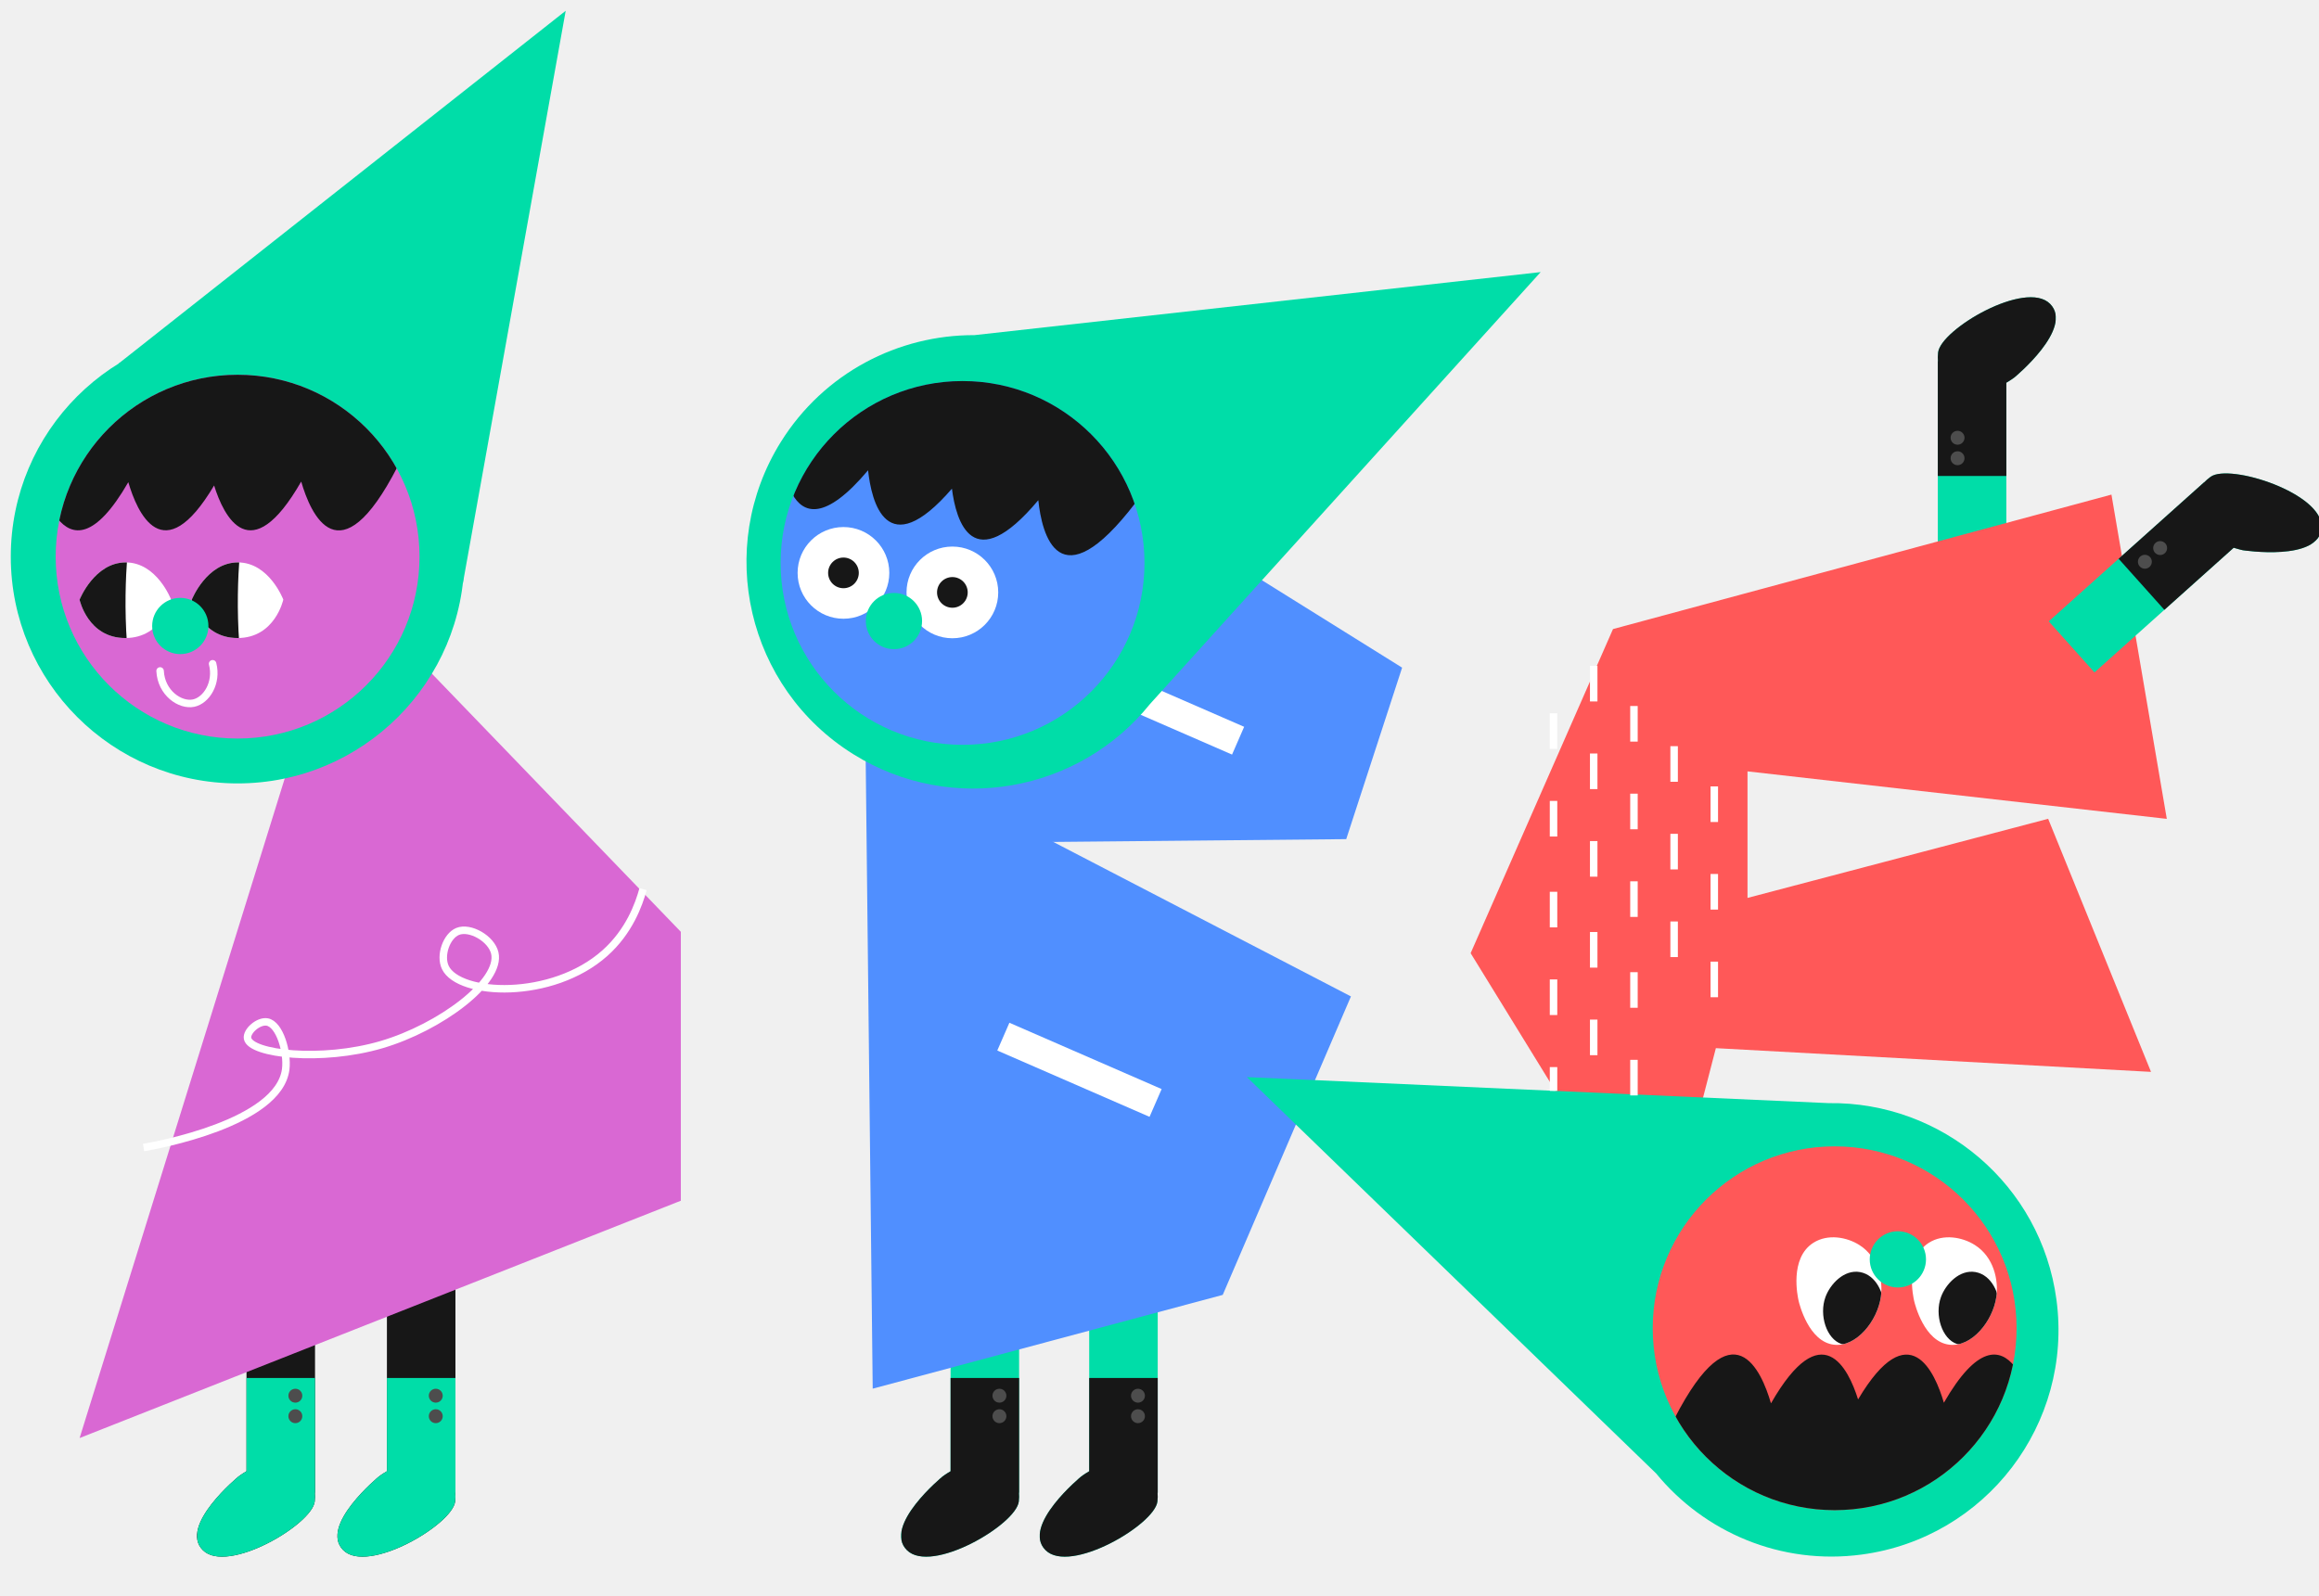
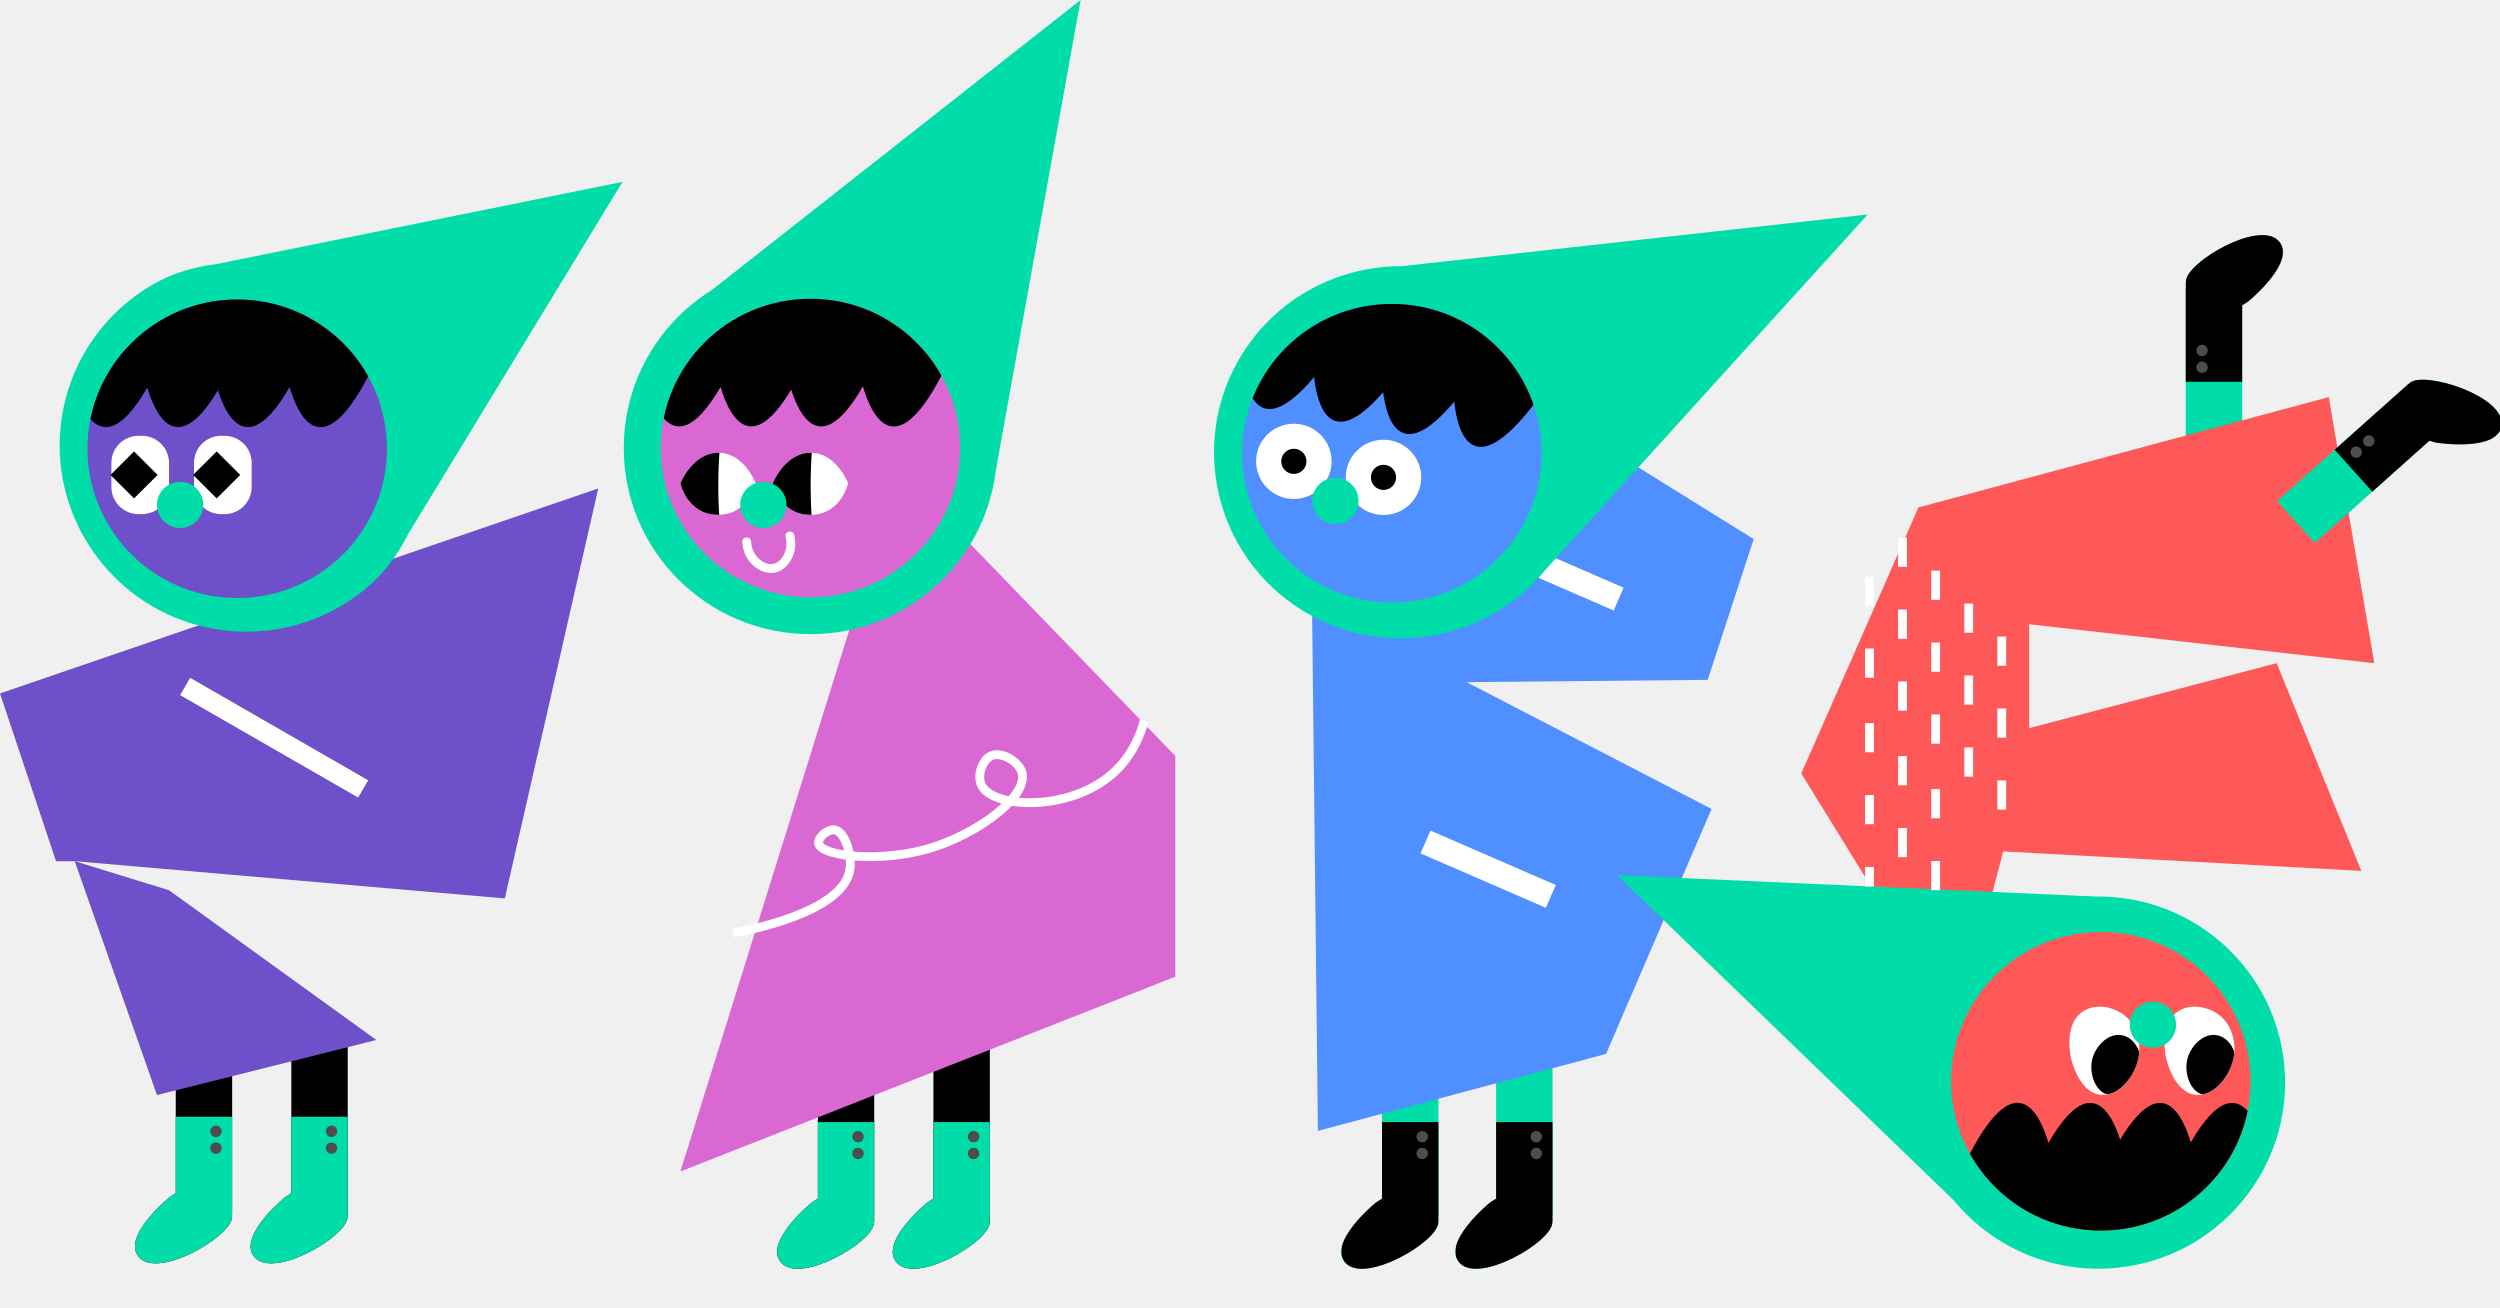
- <svg xmlns="http://www.w3.org/2000/svg" width="215" height="148" viewBox="0 0 215 148" fill="none">
-   <g clip-path="url(#clip0_1691_14053)">
-     <path d="M29.207 119.111H22.854V136.436C22.403 136.7 22.112 136.922 22.112 136.922C22.112 136.922 16.542 141.492 18.803 143.753C21.064 146.014 28.943 141.388 29.179 139.238C29.213 138.947 29.213 138.683 29.193 138.427H29.207V119.118V119.111Z" fill="#171717" />
-     <mask id="mask0_1691_14053" style="mask-type:luminance" maskUnits="userSpaceOnUse" x="18" y="119" width="12" height="26">
-       <path d="M29.207 119.111H22.854V136.436C22.403 136.7 22.112 136.922 22.112 136.922C22.112 136.922 16.542 141.492 18.803 143.753C21.064 146.014 28.943 141.388 29.179 139.238C29.213 138.947 29.213 138.683 29.193 138.427H29.207V119.118V119.111Z" fill="white" />
+ <svg xmlns="http://www.w3.org/2000/svg" width="283" height="148" viewBox="0 0 283 148" fill="none">
+   <g clip-path="url(#clip0_3093_23371)">
+     <path d="M98.966 118.331H92.582V135.688C92.129 135.952 91.836 136.174 91.836 136.174C91.836 136.174 86.239 140.753 88.511 143.018C90.783 145.283 98.702 140.649 98.939 138.495C98.974 138.203 98.974 137.939 98.953 137.682H98.966V118.338V118.331Z" fill="black" />
+     <mask id="mask0_3093_23371" style="mask-type:luminance" maskUnits="userSpaceOnUse" x="87" y="118" width="12" height="26">
+       <path d="M98.966 118.331H92.582V135.688C92.129 135.952 91.836 136.174 91.836 136.174C91.836 136.174 86.239 140.753 88.511 143.018C90.783 145.283 98.702 140.649 98.939 138.495C98.974 138.203 98.974 137.939 98.953 137.682H98.966V118.338V118.331Z" fill="white" />
    </mask>
-     <g mask="url(#mask0_1691_14053)">
-       <path d="M39.52 127.788H18.262V149.045H39.52V127.788Z" fill="#00DDA8" />
+     <g mask="url(#mask0_3093_23371)">
+       <path d="M109.331 127.023H87.967V148.32H109.331V127.023Z" fill="#00DDA8" />
    </g>
-     <path d="M27.383 130.076C27.739 130.076 28.027 129.787 28.027 129.431C28.027 129.075 27.739 128.786 27.383 128.786C27.026 128.786 26.738 129.075 26.738 129.431C26.738 129.787 27.026 130.076 27.383 130.076Z" fill="#4D4D4D" />
-     <path d="M27.383 131.977C27.739 131.977 28.027 131.688 28.027 131.332C28.027 130.975 27.739 130.687 27.383 130.687C27.026 130.687 26.738 130.975 26.738 131.332C26.738 131.688 27.026 131.977 27.383 131.977Z" fill="#4D4D4D" />
-     <path d="M42.225 119.111H35.872V136.436C35.421 136.7 35.13 136.922 35.13 136.922C35.13 136.922 29.56 141.492 31.821 143.753C34.082 146.014 41.961 141.388 42.197 139.238C42.231 138.947 42.231 138.683 42.211 138.427H42.225V119.118V119.111Z" fill="#171717" />
-     <mask id="mask1_1691_14053" style="mask-type:luminance" maskUnits="userSpaceOnUse" x="31" y="119" width="12" height="26">
-       <path d="M42.225 119.111H35.872V136.436C35.421 136.7 35.13 136.922 35.13 136.922C35.13 136.922 29.56 141.492 31.821 143.753C34.082 146.014 41.961 141.388 42.197 139.238C42.231 138.947 42.231 138.683 42.211 138.427H42.225V119.118V119.111Z" fill="white" />
+     <path d="M97.126 129.316C97.484 129.316 97.775 129.027 97.775 128.67C97.775 128.313 97.484 128.024 97.126 128.024C96.768 128.024 96.478 128.313 96.478 128.67C96.478 129.027 96.768 129.316 97.126 129.316Z" fill="#4D4D4D" />
+     <path d="M97.126 131.22C97.484 131.22 97.775 130.93 97.775 130.574C97.775 130.217 97.484 129.927 97.126 129.927C96.768 129.927 96.478 130.217 96.478 130.574C96.478 130.93 96.768 131.22 97.126 131.22Z" fill="#4D4D4D" />
+     <path d="M112.05 118.331H105.665V135.688C105.212 135.952 104.919 136.174 104.919 136.174C104.919 136.174 99.322 140.753 101.594 143.018C103.867 145.283 111.785 140.649 112.022 138.495C112.057 138.203 112.057 137.939 112.036 137.682H112.05V118.338V118.331Z" fill="black" />
+     <mask id="mask1_3093_23371" style="mask-type:luminance" maskUnits="userSpaceOnUse" x="101" y="118" width="12" height="26">
+       <path d="M112.05 118.331H105.665V135.688C105.212 135.952 104.919 136.174 104.919 136.174C104.919 136.174 99.322 140.753 101.594 143.018C103.867 145.283 111.785 140.649 112.022 138.495C112.057 138.203 112.057 137.939 112.036 137.682H112.05V118.338V118.331Z" fill="white" />
    </mask>
-     <g mask="url(#mask1_1691_14053)">
-       <path d="M52.538 127.788H31.28V149.045H52.538V127.788Z" fill="#00DDA8" />
+     <g mask="url(#mask1_3093_23371)">
+       <path d="M122.408 127.023H101.044V148.32H122.408V127.023Z" fill="#00DDA8" />
    </g>
-     <path d="M40.401 130.076C40.757 130.076 41.046 129.787 41.046 129.431C41.046 129.075 40.757 128.786 40.401 128.786C40.044 128.786 39.756 129.075 39.756 129.431C39.756 129.787 40.044 130.076 40.401 130.076Z" fill="#4D4D4D" />
-     <path d="M40.401 131.977C40.757 131.977 41.046 131.688 41.046 131.332C41.046 130.975 40.757 130.687 40.401 130.687C40.044 130.687 39.756 130.975 39.756 131.332C39.756 131.688 40.044 131.977 40.401 131.977Z" fill="#4D4D4D" />
-     <path d="M32.008 54.147L7.381 133.357L63.121 111.35V86.41L32.008 54.14V54.147Z" fill="#D968D3" />
-     <path d="M22.028 72.65C33.642 72.65 43.057 63.236 43.057 51.622C43.057 40.008 33.642 30.594 22.028 30.594C10.415 30.594 1 40.008 1 51.622C1 63.236 10.415 72.65 22.028 72.65Z" fill="#00DDA8" />
-     <path d="M10.987 33.722L52.447 1L42.904 54.147L10.987 33.722Z" fill="#00DDA8" />
-     <path d="M22.028 68.489C31.344 68.489 38.895 60.938 38.895 51.622C38.895 42.307 31.344 34.755 22.028 34.755C12.713 34.755 5.161 42.307 5.161 51.622C5.161 60.938 12.713 68.489 22.028 68.489Z" fill="#D968D3" />
-     <mask id="mask2_1691_14053" style="mask-type:luminance" maskUnits="userSpaceOnUse" x="5" y="34" width="34" height="35">
-       <path d="M22.028 68.489C31.344 68.489 38.895 60.938 38.895 51.622C38.895 42.307 31.344 34.755 22.028 34.755C12.713 34.755 5.161 42.307 5.161 51.622C5.161 60.938 12.713 68.489 22.028 68.489Z" fill="white" />
+     <path d="M110.21 129.316C110.568 129.316 110.858 129.027 110.858 128.67C110.858 128.313 110.568 128.024 110.21 128.024C109.852 128.024 109.562 128.313 109.562 128.67C109.562 129.027 109.852 129.316 110.21 129.316Z" fill="#4D4D4D" />
+     <path d="M110.21 131.22C110.568 131.22 110.858 130.93 110.858 130.574C110.858 130.217 110.568 129.927 110.21 129.927C109.852 129.927 109.562 130.217 109.562 130.574C109.562 130.93 109.852 131.22 110.21 131.22Z" fill="#4D4D4D" />
+     <path d="M101.775 53.245L77.023 132.609L133.045 110.562V85.576L101.775 53.245Z" fill="#D968D3" />
+     <path d="M91.745 71.784C103.417 71.784 112.879 62.351 112.879 50.716C112.879 39.081 103.417 29.649 91.745 29.649C80.073 29.649 70.611 39.081 70.611 50.716C70.611 62.351 80.073 71.784 91.745 71.784Z" fill="#00DDA8" />
+     <path d="M80.648 32.782L122.324 0L112.726 53.245L80.648 32.782Z" fill="#00DDA8" />
+     <path d="M91.745 67.614C101.107 67.614 108.697 60.049 108.697 50.716C108.697 41.383 101.107 33.818 91.745 33.818C82.383 33.818 74.793 41.383 74.793 50.716C74.793 60.049 82.383 67.614 91.745 67.614Z" fill="#D968D3" />
+     <mask id="mask2_3093_23371" style="mask-type:luminance" maskUnits="userSpaceOnUse" x="74" y="33" width="35" height="35">
+       <path d="M91.745 67.614C101.107 67.614 108.697 60.049 108.697 50.716C108.697 41.383 101.107 33.818 91.745 33.818C82.383 33.818 74.793 41.383 74.793 50.716C74.793 60.049 82.383 67.614 91.745 67.614Z" fill="white" />
    </mask>
-     <g mask="url(#mask2_1691_14053)">
-       <path d="M36.683 38.958L29.151 33.923L12.658 35.067L5.328 43.369L3.434 43.39C3.434 43.39 5.695 55.485 11.896 44.714C12.707 47.495 15.093 53.03 19.851 45.02C20.752 47.912 23.2 52.891 27.916 44.673H27.93C28.783 47.62 31.433 53.835 36.856 43.279L36.683 38.951V38.958Z" fill="#171717" />
+     <g mask="url(#mask2_3093_23371)">
+       <path d="M106.481 38.028L98.911 32.984L82.335 34.13L74.967 42.447L73.064 42.468C73.064 42.468 75.337 54.586 81.568 43.795C82.384 46.582 84.781 52.127 89.563 44.101C90.469 46.999 92.93 51.988 97.67 43.754H97.684C98.541 46.707 101.204 52.933 106.655 42.357L106.481 38.021V38.028Z" fill="black" />
    </g>
-     <path d="M7.381 55.603C7.381 55.603 8.754 52.156 11.653 52.156C14.552 52.156 15.863 55.603 15.863 55.603C15.863 55.603 15.1 59.168 11.618 59.168C8.137 59.168 7.374 55.603 7.374 55.603H7.381Z" fill="white" />
-     <mask id="mask3_1691_14053" style="mask-type:luminance" maskUnits="userSpaceOnUse" x="7" y="52" width="9" height="8">
-       <path d="M7.381 55.603C7.381 55.603 8.754 52.156 11.653 52.156C14.552 52.156 15.863 55.603 15.863 55.603C15.863 55.603 15.1 59.168 11.618 59.168C8.137 59.168 7.374 55.603 7.374 55.603H7.381Z" fill="white" />
+     <path d="M77.023 54.704C77.023 54.704 78.403 51.251 81.317 51.251C84.231 51.251 85.548 54.704 85.548 54.704C85.548 54.704 84.781 58.276 81.282 58.276C77.783 58.276 77.016 54.704 77.016 54.704H77.023Z" fill="white" />
+     <mask id="mask3_3093_23371" style="mask-type:luminance" maskUnits="userSpaceOnUse" x="77" y="51" width="9" height="8">
+       <path d="M77.023 54.704C77.023 54.704 78.403 51.251 81.317 51.251C84.231 51.251 85.548 54.704 85.548 54.704C85.548 54.704 84.781 58.276 81.282 58.276C77.783 58.276 77.016 54.704 77.016 54.704H77.023Z" fill="white" />
    </mask>
-     <g mask="url(#mask3_1691_14053)">
-       <path d="M12.027 62.185C11.153 55.499 12.027 49.389 12.027 49.389L6.736 52.572L6.243 57.17L12.027 62.185Z" fill="#171717" />
+     <g mask="url(#mask3_3093_23371)">
+       <path d="M81.701 61.298C80.822 54.6 81.701 48.479 81.701 48.479L76.382 51.668L75.887 56.275L81.701 61.298Z" fill="black" />
    </g>
-     <path d="M17.784 55.603C17.784 55.603 19.157 52.156 22.056 52.156C24.955 52.156 26.266 55.603 26.266 55.603C26.266 55.603 25.503 59.168 22.021 59.168C18.54 59.168 17.777 55.603 17.777 55.603H17.784Z" fill="white" />
-     <mask id="mask4_1691_14053" style="mask-type:luminance" maskUnits="userSpaceOnUse" x="17" y="52" width="10" height="8">
-       <path d="M17.784 55.603C17.784 55.603 19.157 52.156 22.056 52.156C24.955 52.156 26.266 55.603 26.266 55.603C26.266 55.603 25.503 59.168 22.021 59.168C18.54 59.168 17.777 55.603 17.777 55.603H17.784Z" fill="white" />
+     <path d="M87.479 54.704C87.479 54.704 88.859 51.251 91.773 51.251C94.687 51.251 96.004 54.704 96.004 54.704C96.004 54.704 95.237 58.276 91.738 58.276C88.239 58.276 87.472 54.704 87.472 54.704H87.479Z" fill="white" />
+     <mask id="mask4_3093_23371" style="mask-type:luminance" maskUnits="userSpaceOnUse" x="87" y="51" width="10" height="8">
+       <path d="M87.479 54.704C87.479 54.704 88.859 51.251 91.773 51.251C94.687 51.251 96.004 54.704 96.004 54.704C96.004 54.704 95.237 58.276 91.738 58.276C88.239 58.276 87.472 54.704 87.472 54.704H87.479Z" fill="white" />
    </mask>
-     <g mask="url(#mask4_1691_14053)">
-       <path d="M22.438 62.185C21.564 55.499 22.438 49.389 22.438 49.389L17.146 52.572L16.653 57.17L22.438 62.185Z" fill="#171717" />
+     <g mask="url(#mask4_3093_23371)">
+       <path d="M92.156 61.298C91.278 54.6 92.156 48.479 92.156 48.479L86.838 51.668L86.343 56.275L92.156 61.298Z" fill="black" />
    </g>
-     <path d="M16.716 60.659C18.156 60.659 19.323 59.492 19.323 58.051C19.323 56.611 18.156 55.444 16.716 55.444C15.276 55.444 14.108 56.611 14.108 58.051C14.108 59.492 15.276 60.659 16.716 60.659Z" fill="#00DDA8" />
-     <path d="M13.31 106.419C14.476 106.218 25.843 104.165 26.488 99.165C26.689 97.59 25.933 94.976 24.768 94.775C23.956 94.636 22.826 95.642 22.951 96.3C23.235 97.757 29.803 98.506 35.365 96.876C40.817 95.274 46.49 91.022 45.873 88.38C45.56 87.042 43.577 85.911 42.432 86.376C41.406 86.792 40.754 88.602 41.288 89.719C42.55 92.354 51.178 92.77 56.089 88.38C58.329 86.383 59.23 83.886 59.619 82.457" stroke="white" stroke-width="0.694" stroke-miterlimit="10" />
-     <path d="M14.843 62.22C14.94 64.252 16.702 65.472 17.957 65.202C19.129 64.952 20.17 63.343 19.712 61.554" stroke="white" stroke-width="0.694" stroke-miterlimit="10" stroke-linecap="round" />
-     <path d="M94.484 119.111H88.131V136.436C87.68 136.7 87.388 136.922 87.388 136.922C87.388 136.922 81.819 141.492 84.08 143.753C86.341 146.014 94.22 141.388 94.456 139.238C94.49 138.947 94.49 138.683 94.47 138.427H94.484V119.118V119.111Z" fill="#00DDA8" />
-     <mask id="mask5_1691_14053" style="mask-type:luminance" maskUnits="userSpaceOnUse" x="83" y="119" width="12" height="26">
-       <path d="M94.484 119.111H88.131V136.436C87.68 136.7 87.388 136.922 87.388 136.922C87.388 136.922 81.819 141.492 84.08 143.753C86.341 146.014 94.22 141.388 94.456 139.238C94.49 138.947 94.49 138.683 94.47 138.427H94.484V119.118V119.111Z" fill="white" />
+     <path d="M86.413 59.77C87.86 59.77 89.034 58.6 89.034 57.157C89.034 55.714 87.86 54.545 86.413 54.545C84.965 54.545 83.792 55.714 83.792 57.157C83.792 58.6 84.965 59.77 86.413 59.77Z" fill="#00DDA8" />
+     <path d="M82.983 105.615C84.154 105.414 95.579 103.357 96.227 98.347C96.429 96.77 95.669 94.15 94.498 93.949C93.683 93.81 92.547 94.817 92.672 95.477C92.958 96.936 99.559 97.687 105.149 96.054C110.628 94.449 116.33 90.19 115.709 87.542C115.396 86.201 113.402 85.069 112.252 85.534C111.22 85.951 110.565 87.765 111.102 88.883C112.371 91.524 121.042 91.941 125.977 87.542C128.228 85.541 129.134 83.04 129.525 81.609" stroke="white" stroke-miterlimit="10" />
+     <path d="M84.524 61.333C84.621 63.369 86.392 64.592 87.653 64.321C88.831 64.071 89.877 62.459 89.417 60.666" stroke="white" stroke-miterlimit="10" stroke-linecap="round" />
+     <path d="M162.83 118.331H156.445V135.688C155.992 135.952 155.699 136.174 155.699 136.174C155.699 136.174 150.101 140.753 152.374 143.018C154.646 145.283 162.565 140.649 162.802 138.495C162.836 138.203 162.836 137.939 162.816 137.682H162.83V118.338V118.331Z" fill="#00DDA8" />
+     <mask id="mask5_3093_23371" style="mask-type:luminance" maskUnits="userSpaceOnUse" x="151" y="118" width="12" height="26">
+       <path d="M162.83 118.331H156.445V135.688C155.992 135.952 155.699 136.174 155.699 136.174C155.699 136.174 150.101 140.753 152.374 143.018C154.646 145.283 162.565 140.649 162.802 138.495C162.836 138.203 162.836 137.939 162.816 137.682H162.83V118.338V118.331Z" fill="white" />
    </mask>
-     <g mask="url(#mask5_1691_14053)">
-       <path d="M104.797 127.788H83.539V149.045H104.797V127.788Z" fill="#171717" />
+     <g mask="url(#mask5_3093_23371)">
+       <path d="M173.194 127.023H151.83V148.32H173.194V127.023Z" fill="black" />
    </g>
-     <path d="M92.659 130.076C93.016 130.076 93.304 129.787 93.304 129.431C93.304 129.075 93.016 128.786 92.659 128.786C92.303 128.786 92.014 129.075 92.014 129.431C92.014 129.787 92.303 130.076 92.659 130.076Z" fill="#4D4D4D" />
-     <path d="M92.659 131.977C93.016 131.977 93.304 131.688 93.304 131.332C93.304 130.975 93.016 130.687 92.659 130.687C92.303 130.687 92.014 130.975 92.014 131.332C92.014 131.688 92.303 131.977 92.659 131.977Z" fill="#4D4D4D" />
-     <path d="M107.335 119.111H100.982V136.436C100.531 136.7 100.24 136.922 100.24 136.922C100.24 136.922 94.671 141.492 96.932 143.753C99.193 146.014 107.071 141.388 107.307 139.238C107.342 138.947 107.342 138.683 107.321 138.427H107.335V119.118V119.111Z" fill="#00DDA8" />
-     <mask id="mask6_1691_14053" style="mask-type:luminance" maskUnits="userSpaceOnUse" x="96" y="119" width="12" height="26">
-       <path d="M107.335 119.111H100.982V136.436C100.531 136.7 100.24 136.922 100.24 136.922C100.24 136.922 94.671 141.492 96.932 143.753C99.193 146.014 107.071 141.388 107.307 139.238C107.342 138.947 107.342 138.683 107.321 138.427H107.335V119.118V119.111Z" fill="white" />
+     <path d="M160.996 129.316C161.354 129.316 161.645 129.027 161.645 128.67C161.645 128.313 161.354 128.024 160.996 128.024C160.638 128.024 160.348 128.313 160.348 128.67C160.348 129.027 160.638 129.316 160.996 129.316Z" fill="#4D4D4D" />
+     <path d="M160.996 131.22C161.354 131.22 161.645 130.93 161.645 130.574C161.645 130.217 161.354 129.927 160.996 129.927C160.638 129.927 160.348 130.217 160.348 130.574C160.348 130.93 160.638 131.22 160.996 131.22Z" fill="#4D4D4D" />
+     <path d="M175.746 118.331H169.361V135.688C168.908 135.952 168.615 136.174 168.615 136.174C168.615 136.174 163.018 140.753 165.29 143.018C167.562 145.283 175.481 140.649 175.718 138.495C175.753 138.203 175.753 137.939 175.732 137.682H175.746V118.338V118.331Z" fill="#00DDA8" />
+     <mask id="mask6_3093_23371" style="mask-type:luminance" maskUnits="userSpaceOnUse" x="164" y="118" width="12" height="26">
+       <path d="M175.746 118.331H169.361V135.688C168.908 135.952 168.615 136.174 168.615 136.174C168.615 136.174 163.018 140.753 165.29 143.018C167.562 145.283 175.481 140.649 175.718 138.495C175.753 138.203 175.753 137.939 175.732 137.682H175.746V118.338V118.331Z" fill="white" />
    </mask>
-     <g mask="url(#mask6_1691_14053)">
-       <path d="M117.648 127.788H96.391V149.045H117.648V127.788Z" fill="#171717" />
+     <g mask="url(#mask6_3093_23371)">
+       <path d="M186.111 127.023H164.746V148.32H186.111V127.023Z" fill="black" />
    </g>
-     <path d="M105.504 130.076C105.86 130.076 106.149 129.787 106.149 129.431C106.149 129.075 105.86 128.786 105.504 128.786C105.148 128.786 104.859 129.075 104.859 129.431C104.859 129.787 105.148 130.076 105.504 130.076Z" fill="#4D4D4D" />
-     <path d="M105.504 131.977C105.86 131.977 106.149 131.688 106.149 131.332C106.149 130.975 105.86 130.687 105.504 130.687C105.148 130.687 104.859 130.975 104.859 131.332C104.859 131.688 105.148 131.977 105.504 131.977Z" fill="#4D4D4D" />
-     <path d="M80.245 69.051L80.911 128.779L113.362 120.082L125.249 92.403L80.252 69.044L80.245 69.051Z" fill="#508FFF" />
-     <path d="M83.865 78.206L104.776 46.185L129.993 61.914L124.812 77.817L83.865 78.206Z" fill="#508FFF" />
-     <path d="M115.348 67.401L101.232 61.252L100.11 63.827L114.226 69.976L115.348 67.401Z" fill="white" />
-     <path d="M107.698 100.995L93.583 94.846L92.461 97.421L106.577 103.57L107.698 100.995Z" fill="white" />
-     <path d="M142.838 25.233L90.343 31.079C83.296 31.051 76.396 34.568 72.394 40.983C66.249 50.838 69.259 63.808 79.121 69.946C88.255 75.64 100.053 73.462 106.627 65.278L142.838 25.233Z" fill="#00DDA8" />
-     <path d="M89.24 69.072C98.556 69.072 106.107 61.52 106.107 52.205C106.107 42.889 98.556 35.337 89.24 35.337C79.925 35.337 72.373 42.889 72.373 52.205C72.373 61.52 79.925 69.072 89.24 69.072Z" fill="#508FFF" />
-     <mask id="mask7_1691_14053" style="mask-type:luminance" maskUnits="userSpaceOnUse" x="72" y="35" width="35" height="35">
-       <path d="M89.24 69.072C98.556 69.072 106.107 61.52 106.107 52.205C106.107 42.889 98.556 35.337 89.24 35.337C79.925 35.337 72.373 42.889 72.373 52.205C72.373 61.52 79.925 69.072 89.24 69.072Z" fill="white" />
+     <path d="M173.906 129.316C174.264 129.316 174.554 129.027 174.554 128.67C174.554 128.313 174.264 128.024 173.906 128.024C173.548 128.024 173.257 128.313 173.257 128.67C173.257 129.027 173.548 129.316 173.906 129.316Z" fill="#4D4D4D" />
+     <path d="M173.906 131.22C174.264 131.22 174.554 130.93 174.554 130.574C174.554 130.217 174.264 129.927 173.906 129.927C173.548 129.927 173.257 130.217 173.257 130.574C173.257 130.93 173.548 131.22 173.906 131.22Z" fill="#4D4D4D" />
+     <path d="M148.519 68.177L149.188 128.017L181.803 119.303L193.75 91.572L148.526 68.17L148.519 68.177Z" fill="#508FFF" />
+     <path d="M152.158 77.349L173.174 45.269L198.518 61.027L193.311 76.96L152.158 77.349Z" fill="#508FFF" />
+     <path d="M183.797 66.527L169.611 60.367L168.483 62.946L182.67 69.107L183.797 66.527Z" fill="white" />
+     <path d="M176.116 100.183L161.929 94.023L160.802 96.603L174.989 102.763L176.116 100.183Z" fill="white" />
+     <path d="M211.428 24.278L158.668 30.135C151.586 30.107 144.651 33.63 140.629 40.057C134.453 49.931 137.478 62.924 147.39 69.074C156.57 74.778 168.427 72.597 175.035 64.397L211.428 24.278Z" fill="#00DDA8" />
+     <path d="M157.56 68.198C166.922 68.198 174.512 60.633 174.512 51.3C174.512 41.967 166.922 34.401 157.56 34.401C148.198 34.401 140.608 41.967 140.608 51.3C140.608 60.633 148.198 68.198 157.56 68.198Z" fill="#508FFF" />
+     <mask id="mask7_3093_23371" style="mask-type:luminance" maskUnits="userSpaceOnUse" x="140" y="34" width="35" height="35">
+       <path d="M157.56 68.198C166.922 68.198 174.512 60.633 174.512 51.3C174.512 41.967 166.922 34.401 157.56 34.401C148.198 34.401 140.608 41.967 140.608 51.3C140.608 60.633 148.198 68.198 157.56 68.198Z" fill="white" />
    </mask>
-     <g mask="url(#mask7_1691_14053)">
-       <path d="M105.899 42.315L99.373 36.031L82.936 34.249L74.253 41.129L72.387 40.817C72.387 40.817 72.484 53.12 80.481 43.612C80.793 46.49 82.166 52.364 88.255 45.318C88.637 48.328 90.163 53.661 96.252 46.4H96.266C96.585 49.451 98.104 56.04 105.296 46.601L105.892 42.315H105.899Z" fill="#171717" />
+     <g mask="url(#mask7_3093_23371)">
+       <path d="M174.303 41.391L167.744 35.096L151.224 33.31L142.497 40.203L140.622 39.891C140.622 39.891 140.719 52.217 148.756 42.691C149.07 45.574 150.45 51.46 156.57 44.4C156.954 47.416 158.487 52.759 164.607 45.484H164.621C164.942 48.541 166.468 55.142 173.697 45.685L174.296 41.391H174.303Z" fill="black" />
    </g>
-     <path d="M78.199 57.379C80.547 57.379 82.45 55.475 82.45 53.127C82.45 50.779 80.547 48.876 78.199 48.876C75.851 48.876 73.948 50.779 73.948 53.127C73.948 55.475 75.851 57.379 78.199 57.379Z" fill="white" />
-     <path d="M78.199 54.549C78.984 54.549 79.621 53.912 79.621 53.127C79.621 52.342 78.984 51.705 78.199 51.705C77.414 51.705 76.777 52.342 76.777 53.127C76.777 53.912 77.414 54.549 78.199 54.549Z" fill="#171717" />
-     <path d="M88.297 59.189C90.645 59.189 92.548 57.285 92.548 54.937C92.548 52.589 90.645 50.686 88.297 50.686C85.949 50.686 84.046 52.589 84.046 54.937C84.046 57.285 85.949 59.189 88.297 59.189Z" fill="white" />
-     <path d="M88.297 56.359C89.082 56.359 89.719 55.722 89.719 54.937C89.719 54.152 89.082 53.515 88.297 53.515C87.512 53.515 86.875 54.152 86.875 54.937C86.875 55.722 87.512 56.359 88.297 56.359Z" fill="#171717" />
-     <path d="M82.88 60.201C84.32 60.201 85.488 59.034 85.488 57.593C85.488 56.153 84.32 54.986 82.88 54.986C81.44 54.986 80.273 56.153 80.273 57.593C80.273 59.034 81.44 60.201 82.88 60.201Z" fill="#00DDA8" />
-     <path d="M179.66 52.815H186.012V35.49C186.463 35.227 186.755 35.005 186.755 35.005C186.755 35.005 192.324 30.434 190.063 28.173C187.802 25.912 179.923 30.538 179.687 32.688C179.653 32.98 179.653 33.243 179.673 33.5H179.66V52.808V52.815Z" fill="#00DDA8" />
-     <mask id="mask8_1691_14053" style="mask-type:luminance" maskUnits="userSpaceOnUse" x="179" y="27" width="12" height="26">
-       <path d="M179.66 52.815H186.012V35.49C186.463 35.227 186.755 35.005 186.755 35.005C186.755 35.005 192.324 30.434 190.063 28.173C187.802 25.912 179.923 30.538 179.687 32.688C179.653 32.98 179.653 33.243 179.673 33.5H179.66V52.808V52.815Z" fill="white" />
+     <path d="M146.463 56.483C148.823 56.483 150.736 54.576 150.736 52.224C150.736 49.871 148.823 47.965 146.463 47.965C144.103 47.965 142.19 49.871 142.19 52.224C142.19 54.576 144.103 56.483 146.463 56.483Z" fill="white" />
+     <path d="M146.463 53.648C147.252 53.648 147.892 53.011 147.892 52.224C147.892 51.437 147.252 50.799 146.463 50.799C145.674 50.799 145.034 51.437 145.034 52.224C145.034 53.011 145.674 53.648 146.463 53.648Z" fill="black" />
+     <path d="M156.612 58.297C158.972 58.297 160.885 56.39 160.885 54.037C160.885 51.685 158.972 49.778 156.612 49.778C154.252 49.778 152.339 51.685 152.339 54.037C152.339 56.39 154.252 58.297 156.612 58.297Z" fill="white" />
+     <path d="M156.612 55.462C157.401 55.462 158.041 54.824 158.041 54.037C158.041 53.251 157.401 52.613 156.612 52.613C155.823 52.613 155.183 53.251 155.183 54.037C155.183 54.824 155.823 55.462 156.612 55.462Z" fill="black" />
+     <path d="M151.168 59.311C152.615 59.311 153.789 58.142 153.789 56.699C153.789 55.256 152.615 54.086 151.168 54.086C149.721 54.086 148.547 55.256 148.547 56.699C148.547 58.142 149.721 59.311 151.168 59.311Z" fill="#00DDA8" />
+     <path d="M247.43 51.911H253.815V34.554C254.268 34.29 254.561 34.068 254.561 34.068C254.561 34.068 260.158 29.489 257.885 27.224C255.613 24.959 247.695 29.593 247.458 31.747C247.423 32.039 247.423 32.303 247.444 32.56H247.43V51.904V51.911Z" fill="#00DDA8" />
+     <mask id="mask8_3093_23371" style="mask-type:luminance" maskUnits="userSpaceOnUse" x="247" y="26" width="12" height="26">
+       <path d="M247.43 51.911H253.815V34.554C254.268 34.29 254.561 34.068 254.561 34.068C254.561 34.068 260.158 29.489 257.885 27.224C255.613 24.959 247.695 29.593 247.458 31.747C247.423 32.039 247.423 32.303 247.444 32.56H247.43V51.904V51.911Z" fill="white" />
    </mask>
-     <g mask="url(#mask8_1691_14053)">
-       <path d="M169.346 44.139H190.603V22.882L169.346 22.882V44.139Z" fill="#171717" />
+     <g mask="url(#mask8_3093_23371)">
+       <path d="M237.065 43.219H258.429V21.922L237.065 21.922V43.219Z" fill="black" />
    </g>
-     <path d="M181.49 43.14C181.847 43.14 182.135 42.851 182.135 42.495C182.135 42.139 181.847 41.85 181.49 41.85C181.134 41.85 180.845 42.139 180.845 42.495C180.845 42.851 181.134 43.14 181.49 43.14Z" fill="#4D4D4D" />
-     <path d="M181.49 41.24C181.847 41.24 182.135 40.951 182.135 40.595C182.135 40.239 181.847 39.95 181.49 39.95C181.134 39.95 180.845 40.239 180.845 40.595C180.845 40.951 181.134 41.24 181.49 41.24Z" fill="#4D4D4D" />
-     <path d="M149.552 58.322L136.347 88.394L153.95 117.003L159.082 97.202L199.426 99.401L189.889 75.931L162.016 83.269V71.534L200.889 75.938L195.757 45.866L149.546 58.336L149.552 58.322Z" fill="#FF5858" />
-     <path d="M115.603 99.886L153.54 136.637C158.007 142.089 165.109 145.168 172.606 144.162C184.119 142.623 192.199 132.039 190.659 120.533C189.23 109.866 180.041 102.154 169.541 102.3L115.603 99.886Z" fill="#00DDA8" />
-     <path d="M170.095 140.043C179.411 140.043 186.962 132.491 186.962 123.175C186.962 113.86 179.411 106.308 170.095 106.308C160.78 106.308 153.228 113.86 153.228 123.175C153.228 132.491 160.78 140.043 170.095 140.043Z" fill="#FF5858" />
-     <mask id="mask9_1691_14053" style="mask-type:luminance" maskUnits="userSpaceOnUse" x="153" y="106" width="34" height="35">
-       <path d="M170.095 140.043C179.411 140.043 186.962 132.491 186.962 123.175C186.962 113.86 179.411 106.308 170.095 106.308C160.78 106.308 153.228 113.86 153.228 123.175C153.228 132.491 160.78 140.043 170.095 140.043Z" fill="white" />
+     <path d="M249.27 42.218C249.628 42.218 249.918 41.929 249.918 41.572C249.918 41.215 249.628 40.926 249.27 40.926C248.912 40.926 248.622 41.215 248.622 41.572C248.622 41.929 248.912 42.218 249.27 42.218Z" fill="#4D4D4D" />
+     <path d="M249.27 40.314C249.628 40.314 249.918 40.025 249.918 39.668C249.918 39.311 249.628 39.022 249.27 39.022C248.912 39.022 248.622 39.311 248.622 39.668C248.622 40.025 248.912 40.314 249.27 40.314Z" fill="#4D4D4D" />
+     <path d="M217.178 57.428L203.906 87.556L221.597 116.218L226.755 96.381L267.302 98.583L257.718 75.07L229.704 82.421V70.665L268.773 75.077L263.615 44.949L217.171 57.442L217.178 57.428Z" fill="#FF5858" />
+     <path d="M183.051 99.07L221.179 135.889C225.668 141.35 232.806 144.436 240.341 143.428C251.912 141.885 260.032 131.282 258.485 119.755C257.049 109.068 247.813 101.342 237.26 101.488L183.051 99.07Z" fill="#00DDA8" />
+     <path d="M237.818 139.301C247.18 139.301 254.77 131.735 254.77 122.402C254.77 113.069 247.18 105.504 237.818 105.504C228.455 105.504 220.865 113.069 220.865 122.402C220.865 131.735 228.455 139.301 237.818 139.301Z" fill="#FF5858" />
+     <mask id="mask9_3093_23371" style="mask-type:luminance" maskUnits="userSpaceOnUse" x="220" y="105" width="35" height="35">
+       <path d="M237.818 139.301C247.18 139.301 254.77 131.735 254.77 122.402C254.77 113.069 247.18 105.504 237.818 105.504C228.455 105.504 220.865 113.069 220.865 122.402C220.865 131.735 228.455 139.301 237.818 139.301Z" fill="white" />
    </mask>
-     <g mask="url(#mask9_1691_14053)">
-       <path d="M155.434 135.84L162.966 140.875L179.458 139.73L186.789 131.429L188.682 131.408C188.682 131.408 186.421 119.312 180.221 130.083C179.41 127.302 177.024 121.768 172.266 129.778C171.364 126.886 168.916 121.906 164.2 130.125H164.186C163.333 127.177 160.684 120.963 155.26 131.519L155.434 135.847V135.84Z" fill="#171717" />
+     <g mask="url(#mask9_3093_23371)">
+       <path d="M223.082 135.09L230.652 140.134L247.228 138.988L254.595 130.671L256.498 130.65C256.498 130.65 254.226 118.532 247.994 129.323C247.179 126.536 244.781 120.992 239.999 129.017C239.093 126.12 236.633 121.131 231.893 129.364H231.879C231.021 126.411 228.359 120.186 222.908 130.761L223.082 135.097V135.09Z" fill="black" />
    </g>
-     <path d="M178.834 115.248C176.587 116.67 177.378 120.27 177.468 120.658C177.537 120.949 178.397 124.424 180.727 124.701C182.801 124.951 184.778 122.51 185.09 120.235C185.298 118.723 184.861 116.573 183.092 115.456C181.948 114.728 180.18 114.395 178.834 115.248Z" fill="white" />
-     <mask id="mask10_1691_14053" style="mask-type:luminance" maskUnits="userSpaceOnUse" x="177" y="114" width="9" height="11">
-       <path d="M178.834 115.248C176.587 116.67 177.378 120.27 177.468 120.658C177.537 120.949 178.397 124.424 180.727 124.701C182.801 124.951 184.778 122.51 185.09 120.235C185.298 118.723 184.861 116.573 183.092 115.456C181.948 114.728 180.18 114.395 178.834 115.248Z" fill="white" />
+     <path d="M246.6 114.46C244.342 115.885 245.137 119.491 245.227 119.88C245.297 120.172 246.161 123.653 248.503 123.931C250.588 124.181 252.574 121.735 252.888 119.456C253.097 117.941 252.658 115.787 250.88 114.669C249.73 113.939 247.953 113.606 246.6 114.46Z" fill="white" />
+     <mask id="mask10_3093_23371" style="mask-type:luminance" maskUnits="userSpaceOnUse" x="245" y="113" width="8" height="11">
+       <path d="M246.6 114.46C244.342 115.885 245.137 119.491 245.227 119.88C245.297 120.172 246.161 123.653 248.503 123.931C250.588 124.181 252.574 121.735 252.888 119.456C253.097 117.941 252.658 115.787 250.88 114.669C249.73 113.939 247.953 113.606 246.6 114.46Z" fill="white" />
    </mask>
-     <g mask="url(#mask10_1691_14053)">
-       <path d="M185.339 121.317C185.43 119.992 184.653 118.237 183.162 117.967C181.664 117.697 180.381 119.098 179.951 120.283C179.34 121.955 180.048 124.188 181.449 124.639C183.009 125.138 185.201 123.342 185.339 121.317Z" fill="#171717" />
+     <g mask="url(#mask10_3093_23371)">
+       <path d="M253.139 120.54C253.229 119.213 252.449 117.455 250.95 117.184C249.444 116.913 248.155 118.317 247.723 119.505C247.109 121.179 247.82 123.417 249.228 123.868C250.797 124.369 252.999 122.569 253.139 120.54Z" fill="black" />
    </g>
-     <path d="M168.126 115.248C165.879 116.67 166.669 120.27 166.759 120.658C166.829 120.949 167.689 124.424 170.019 124.701C172.093 124.951 174.069 122.51 174.382 120.235C174.59 118.723 174.153 116.573 172.384 115.456C171.24 114.728 169.471 114.395 168.126 115.248Z" fill="white" />
-     <mask id="mask11_1691_14053" style="mask-type:luminance" maskUnits="userSpaceOnUse" x="166" y="114" width="9" height="11">
-       <path d="M168.126 115.248C165.879 116.67 166.669 120.27 166.759 120.658C166.829 120.949 167.689 124.424 170.019 124.701C172.093 124.951 174.069 122.51 174.382 120.235C174.59 118.723 174.153 116.573 172.384 115.456C171.24 114.728 169.471 114.395 168.126 115.248Z" fill="white" />
+     <path d="M235.838 114.46C233.58 115.885 234.374 119.491 234.465 119.88C234.535 120.172 235.399 123.653 237.741 123.931C239.825 124.181 241.812 121.735 242.125 119.456C242.334 117.941 241.895 115.787 240.118 114.669C238.968 113.939 237.19 113.606 235.838 114.46Z" fill="white" />
+     <mask id="mask11_3093_23371" style="mask-type:luminance" maskUnits="userSpaceOnUse" x="234" y="113" width="9" height="11">
+       <path d="M235.838 114.46C233.58 115.885 234.374 119.491 234.465 119.88C234.535 120.172 235.399 123.653 237.741 123.931C239.825 124.181 241.812 121.735 242.125 119.456C242.334 117.941 241.895 115.787 240.118 114.669C238.968 113.939 237.19 113.606 235.838 114.46Z" fill="white" />
    </mask>
-     <g mask="url(#mask11_1691_14053)">
-       <path d="M174.631 121.317C174.721 119.992 173.945 118.237 172.453 117.967C170.955 117.697 169.672 119.098 169.242 120.283C168.632 121.955 169.339 124.188 170.74 124.639C172.301 125.138 174.492 123.342 174.631 121.317Z" fill="#171717" />
+     <g mask="url(#mask11_3093_23371)">
+       <path d="M242.376 120.54C242.467 119.213 241.686 117.455 240.187 117.184C238.682 116.913 237.392 118.317 236.96 119.505C236.347 121.179 237.058 123.417 238.466 123.868C240.034 124.369 242.237 122.569 242.376 120.54Z" fill="black" />
    </g>
-     <path d="M175.956 119.396C177.396 119.396 178.564 118.228 178.564 116.788C178.564 115.348 177.396 114.18 175.956 114.18C174.516 114.18 173.348 115.348 173.348 116.788C173.348 118.228 174.516 119.396 175.956 119.396Z" fill="#00DDA8" />
-     <path d="M144.032 74.273V77.575" stroke="white" stroke-width="0.694" stroke-miterlimit="10" />
-     <path d="M147.756 77.998V81.299" stroke="white" stroke-width="0.694" stroke-miterlimit="10" />
-     <path d="M151.488 81.729V85.03" stroke="white" stroke-width="0.694" stroke-miterlimit="10" />
-     <path d="M155.212 85.453V88.755" stroke="white" stroke-width="0.694" stroke-miterlimit="10" />
-     <path d="M158.936 89.178V92.479" stroke="white" stroke-width="0.694" stroke-miterlimit="10" />
-     <path d="M144.032 66.145V69.446" stroke="white" stroke-width="0.694" stroke-miterlimit="10" />
-     <path d="M147.756 69.876V73.177" stroke="white" stroke-width="0.694" stroke-miterlimit="10" />
-     <path d="M151.488 73.601V76.902" stroke="white" stroke-width="0.694" stroke-miterlimit="10" />
-     <path d="M155.212 77.325V80.626" stroke="white" stroke-width="0.694" stroke-miterlimit="10" />
-     <path d="M158.936 81.049V84.351" stroke="white" stroke-width="0.694" stroke-miterlimit="10" />
-     <path d="M147.756 61.748V65.049" stroke="white" stroke-width="0.694" stroke-miterlimit="10" />
-     <path d="M151.488 65.472V68.773" stroke="white" stroke-width="0.694" stroke-miterlimit="10" />
-     <path d="M144.032 98.957V101.162" stroke="white" stroke-width="0.694" stroke-miterlimit="10" />
-     <path d="M144.032 90.828V94.13" stroke="white" stroke-width="0.694" stroke-miterlimit="10" />
-     <path d="M147.756 94.553V97.854" stroke="white" stroke-width="0.694" stroke-miterlimit="10" />
-     <path d="M151.488 98.284V101.585" stroke="white" stroke-width="0.694" stroke-miterlimit="10" />
-     <path d="M144.032 82.7V86.001" stroke="white" stroke-width="0.694" stroke-miterlimit="10" />
-     <path d="M147.756 86.431V89.733" stroke="white" stroke-width="0.694" stroke-miterlimit="10" />
-     <path d="M151.488 90.156V93.457" stroke="white" stroke-width="0.694" stroke-miterlimit="10" />
-     <path d="M155.212 69.197V72.498" stroke="white" stroke-width="0.694" stroke-miterlimit="10" />
-     <path d="M158.936 72.928V76.229" stroke="white" stroke-width="0.694" stroke-miterlimit="10" />
-     <path d="M189.945 57.621L194.182 62.358L207.089 50.797C207.589 50.956 207.942 51.026 207.942 51.026C207.942 51.026 215.058 52.121 215.238 48.931C215.412 45.741 206.708 42.953 204.953 44.215C204.717 44.389 204.516 44.562 204.343 44.742V44.728L189.952 57.614L189.945 57.621Z" fill="#00DDA8" />
-     <mask id="mask12_1691_14053" style="mask-type:luminance" maskUnits="userSpaceOnUse" x="189" y="43" width="27" height="20">
-       <path d="M189.945 57.621L194.182 62.358L207.089 50.797C207.589 50.956 207.942 51.026 207.942 51.026C207.942 51.026 215.058 52.121 215.238 48.931C215.412 45.741 206.708 42.953 204.953 44.215C204.717 44.389 204.516 44.562 204.343 44.742V44.728L189.952 57.614L189.945 57.621Z" fill="white" />
+     <path d="M243.708 118.615C245.155 118.615 246.328 117.446 246.328 116.003C246.328 114.56 245.155 113.39 243.708 113.39C242.26 113.39 241.087 114.56 241.087 116.003C241.087 117.446 242.26 118.615 243.708 118.615Z" fill="#00DDA8" />
+     <path d="M211.623 73.409V76.717" stroke="white" stroke-miterlimit="10" />
+     <path d="M215.366 77.141V80.448" stroke="white" stroke-miterlimit="10" />
+     <path d="M219.116 80.879V84.186" stroke="white" stroke-miterlimit="10" />
+     <path d="M222.859 84.61V87.918" stroke="white" stroke-miterlimit="10" />
+     <path d="M226.602 88.341V91.649" stroke="white" stroke-miterlimit="10" />
+     <path d="M211.623 65.266V68.573" stroke="white" stroke-miterlimit="10" />
+     <path d="M215.366 69.004V72.312" stroke="white" stroke-miterlimit="10" />
+     <path d="M219.116 72.735V76.043" stroke="white" stroke-miterlimit="10" />
+     <path d="M222.859 76.467V79.774" stroke="white" stroke-miterlimit="10" />
+     <path d="M226.602 80.198V83.505" stroke="white" stroke-miterlimit="10" />
+     <path d="M215.366 60.861V64.168" stroke="white" stroke-miterlimit="10" />
+     <path d="M219.116 64.592V67.899" stroke="white" stroke-miterlimit="10" />
+     <path d="M211.623 98.138V100.348" stroke="white" stroke-miterlimit="10" />
+     <path d="M211.623 89.995V93.302" stroke="white" stroke-miterlimit="10" />
+     <path d="M215.366 93.726V97.034" stroke="white" stroke-miterlimit="10" />
+     <path d="M219.116 97.465V100.772" stroke="white" stroke-miterlimit="10" />
+     <path d="M211.623 81.852V85.159" stroke="white" stroke-miterlimit="10" />
+     <path d="M215.366 85.59V88.897" stroke="white" stroke-miterlimit="10" />
+     <path d="M219.116 89.321V92.629" stroke="white" stroke-miterlimit="10" />
+     <path d="M222.859 68.323V71.631" stroke="white" stroke-miterlimit="10" />
+     <path d="M226.602 72.061V75.369" stroke="white" stroke-miterlimit="10" />
+     <path d="M257.774 56.726L262.033 61.472L275.005 49.889C275.507 50.049 275.862 50.118 275.862 50.118C275.862 50.118 283.014 51.216 283.195 48.02C283.369 44.824 274.621 42.031 272.858 43.295C272.621 43.469 272.419 43.643 272.245 43.823V43.809L257.781 56.719L257.774 56.726Z" fill="#00DDA8" />
+     <mask id="mask12_3093_23371" style="mask-type:luminance" maskUnits="userSpaceOnUse" x="257" y="42" width="27" height="20">
+       <path d="M257.774 56.726L262.033 61.472L275.005 49.889C275.507 50.049 275.862 50.118 275.862 50.118C275.862 50.118 283.014 51.216 283.195 48.02C283.369 44.824 274.621 42.031 272.858 43.295C272.621 43.469 272.419 43.643 272.245 43.823V43.809L257.781 56.719L257.774 56.726Z" fill="white" />
    </mask>
-     <g mask="url(#mask12_1691_14053)">
-       <path d="M189.544 44.137L203.726 59.972L219.561 45.789L205.378 29.955L189.544 44.137Z" fill="#171717" />
+     <g mask="url(#mask12_3093_23371)">
+       <path d="M257.368 43.215L271.622 59.079L287.536 44.87L273.282 29.006L257.368 43.215Z" fill="black" />
    </g>
-     <path d="M198.857 52.739C199.213 52.739 199.502 52.45 199.502 52.094C199.502 51.737 199.213 51.449 198.857 51.449C198.501 51.449 198.212 51.737 198.212 52.094C198.212 52.45 198.501 52.739 198.857 52.739Z" fill="#4D4D4D" />
-     <path d="M200.272 51.47C200.628 51.47 200.917 51.181 200.917 50.825C200.917 50.468 200.628 50.18 200.272 50.18C199.915 50.18 199.627 50.468 199.627 50.825C199.627 51.181 199.915 51.47 200.272 51.47Z" fill="#4D4D4D" />
+     <path d="M266.724 51.835C267.082 51.835 267.372 51.545 267.372 51.188C267.372 50.832 267.082 50.542 266.724 50.542C266.366 50.542 266.076 50.832 266.076 51.188C266.076 51.545 266.366 51.835 266.724 51.835Z" fill="#4D4D4D" />
+     <path d="M268.146 50.563C268.504 50.563 268.794 50.274 268.794 49.917C268.794 49.56 268.504 49.271 268.146 49.271C267.788 49.271 267.498 49.56 267.498 49.917C267.498 50.274 267.788 50.563 268.146 50.563Z" fill="#4D4D4D" />
+     <path d="M26.279 117.719H19.894V135.076C19.441 135.34 19.148 135.563 19.148 135.563C19.148 135.563 13.55 140.141 15.823 142.407C18.095 144.672 26.014 140.037 26.251 137.883C26.285 137.591 26.285 137.327 26.265 137.07H26.279V117.726V117.719Z" fill="black" />
+     <mask id="mask13_3093_23371" style="mask-type:luminance" maskUnits="userSpaceOnUse" x="15" y="117" width="12" height="27">
+       <path d="M26.279 117.719H19.894V135.076C19.441 135.34 19.148 135.563 19.148 135.563C19.148 135.563 13.55 140.141 15.823 142.407C18.095 144.672 26.014 140.037 26.251 137.883C26.285 137.591 26.285 137.327 26.265 137.07H26.279V117.726V117.719Z" fill="white" />
+     </mask>
+     <g mask="url(#mask13_3093_23371)">
+       <path d="M36.644 126.418H15.279V147.715H36.644V126.418Z" fill="#00DDA8" />
+     </g>
+     <path d="M24.445 128.711C24.803 128.711 25.094 128.422 25.094 128.065C25.094 127.708 24.803 127.419 24.445 127.419C24.087 127.419 23.797 127.708 23.797 128.065C23.797 128.422 24.087 128.711 24.445 128.711Z" fill="#4D4D4D" />
+     <path d="M24.445 130.615C24.803 130.615 25.094 130.326 25.094 129.969C25.094 129.612 24.803 129.323 24.445 129.323C24.087 129.323 23.797 129.612 23.797 129.969C23.797 130.326 24.087 130.615 24.445 130.615Z" fill="#4D4D4D" />
+     <path d="M39.362 117.719H32.977V135.076C32.524 135.34 32.231 135.563 32.231 135.563C32.231 135.563 26.634 140.141 28.906 142.407C31.179 144.672 39.097 140.037 39.334 137.883C39.369 137.591 39.369 137.327 39.348 137.07H39.362V117.726V117.719Z" fill="black" />
+     <mask id="mask14_3093_23371" style="mask-type:luminance" maskUnits="userSpaceOnUse" x="28" y="117" width="12" height="27">
+       <path d="M39.362 117.719H32.977V135.076C32.524 135.34 32.231 135.563 32.231 135.563C32.231 135.563 26.634 140.141 28.906 142.407C31.179 144.672 39.097 140.037 39.334 137.883C39.369 137.591 39.369 137.327 39.348 137.07H39.362V117.726V117.719Z" fill="white" />
+     </mask>
+     <g mask="url(#mask14_3093_23371)">
+       <path d="M49.727 126.418H28.363V147.715H49.727V126.418Z" fill="#00DDA8" />
+     </g>
+     <path d="M37.529 128.711C37.887 128.711 38.177 128.422 38.177 128.065C38.177 127.708 37.887 127.419 37.529 127.419C37.171 127.419 36.881 127.708 36.881 128.065C36.881 128.422 37.171 128.711 37.529 128.711Z" fill="#4D4D4D" />
+     <path d="M37.529 130.615C37.887 130.615 38.177 130.326 38.177 129.969C38.177 129.612 37.887 129.323 37.529 129.323C37.171 129.323 36.881 129.612 36.881 129.969C36.881 130.326 37.171 130.615 37.529 130.615Z" fill="#4D4D4D" />
+     <path d="M67.725 55.288L57.144 101.703L8.462 97.486L19.127 100.772L42.603 117.726L17.768 123.959L8.462 97.492H6.343L0 78.496L67.725 55.288Z" fill="#6F50CB" />
+     <path d="M46.137 60.562L70.464 20.588L24.473 29.899C21.936 30.212 19.454 30.948 17.252 32.233C11.55 35.548 7.437 41.489 6.824 48.715C5.967 58.783 12.617 68.191 22.41 70.783C29.464 72.645 36.483 70.783 41.544 66.517C43.482 64.884 45.001 62.82 46.144 60.562H46.137Z" fill="#00DDA8" />
+     <path d="M26.85 67.698C36.212 67.698 43.802 60.132 43.802 50.8C43.802 41.467 36.212 33.901 26.85 33.901C17.488 33.901 9.898 41.467 9.898 50.8C9.898 60.132 17.488 67.698 26.85 67.698Z" fill="#6F50CB" />
+     <mask id="mask15_3093_23371" style="mask-type:luminance" maskUnits="userSpaceOnUse" x="9" y="33" width="35" height="35">
+       <path d="M26.85 67.698C36.212 67.698 43.802 60.132 43.802 50.8C43.802 41.467 36.212 33.901 26.85 33.901C17.488 33.901 9.898 41.467 9.898 50.8C9.898 60.132 17.488 67.698 26.85 67.698Z" fill="white" />
+     </mask>
+     <g mask="url(#mask15_3093_23371)">
+       <path d="M41.586 38.105L34.016 33.06L17.44 34.207L10.072 42.524L8.169 42.545C8.169 42.545 10.442 54.663 16.673 43.872C17.489 46.658 19.887 52.203 24.668 44.178C25.574 47.075 28.035 52.064 32.775 43.83H32.789C33.646 46.783 36.309 53.009 41.76 42.434L41.586 38.098V38.105Z" fill="black" />
+     </g>
+     <path d="M16.06 49.333H15.684C13.986 49.333 12.61 50.705 12.61 52.398V55.135C12.61 56.828 13.986 58.2 15.684 58.2H16.06C17.758 58.2 19.134 56.828 19.134 55.135V52.398C19.134 50.705 17.758 49.333 16.06 49.333Z" fill="white" />
+     <path d="M17.84 53.761L15.173 51.103L12.507 53.761L15.173 56.419L17.84 53.761Z" fill="black" />
+     <path d="M25.414 49.333H25.038C23.34 49.333 21.964 50.705 21.964 52.398V55.135C21.964 56.828 23.34 58.2 25.038 58.2H25.414C27.112 58.2 28.488 56.828 28.488 55.135V52.398C28.488 50.705 27.112 49.333 25.414 49.333Z" fill="white" />
+     <path d="M27.193 53.761L24.527 51.103L21.86 53.761L24.527 56.419L27.193 53.761Z" fill="black" />
+     <path d="M20.389 59.77C21.836 59.77 23.009 58.6 23.009 57.157C23.009 55.714 21.836 54.545 20.389 54.545C18.941 54.545 17.768 55.714 17.768 57.157C17.768 58.6 18.941 59.77 20.389 59.77Z" fill="#00DDA8" />
+     <path d="M41.676 88.328L21.526 76.731L20.393 78.687L40.543 90.284L41.676 88.328Z" fill="white" />
  </g>
  <defs>
-     <clipPath id="clip0_1691_14053">
-       <rect width="215" height="148" fill="white" />
+     <clipPath id="clip0_3093_23371">
+       <rect width="283" height="148" fill="white" />
    </clipPath>
  </defs>
</svg>
